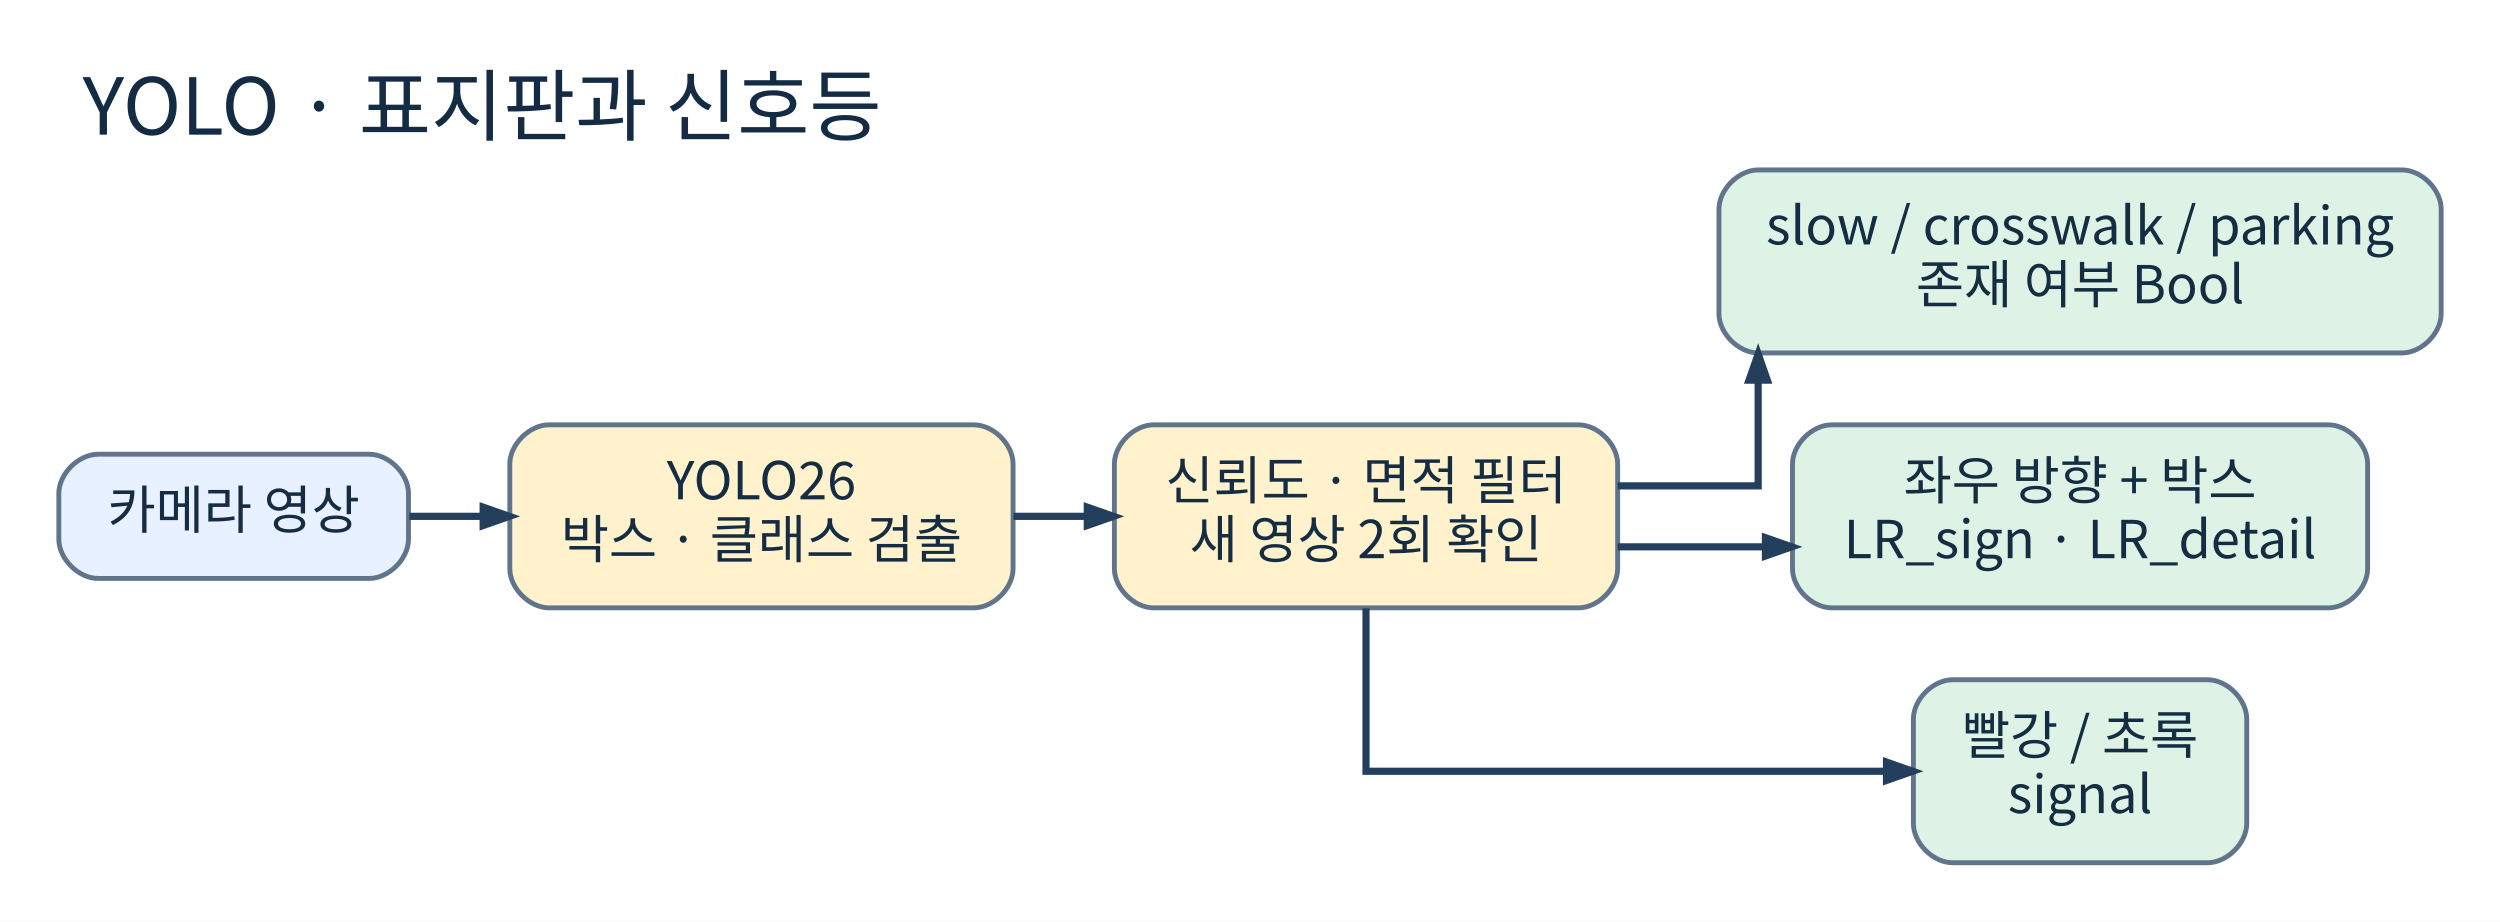
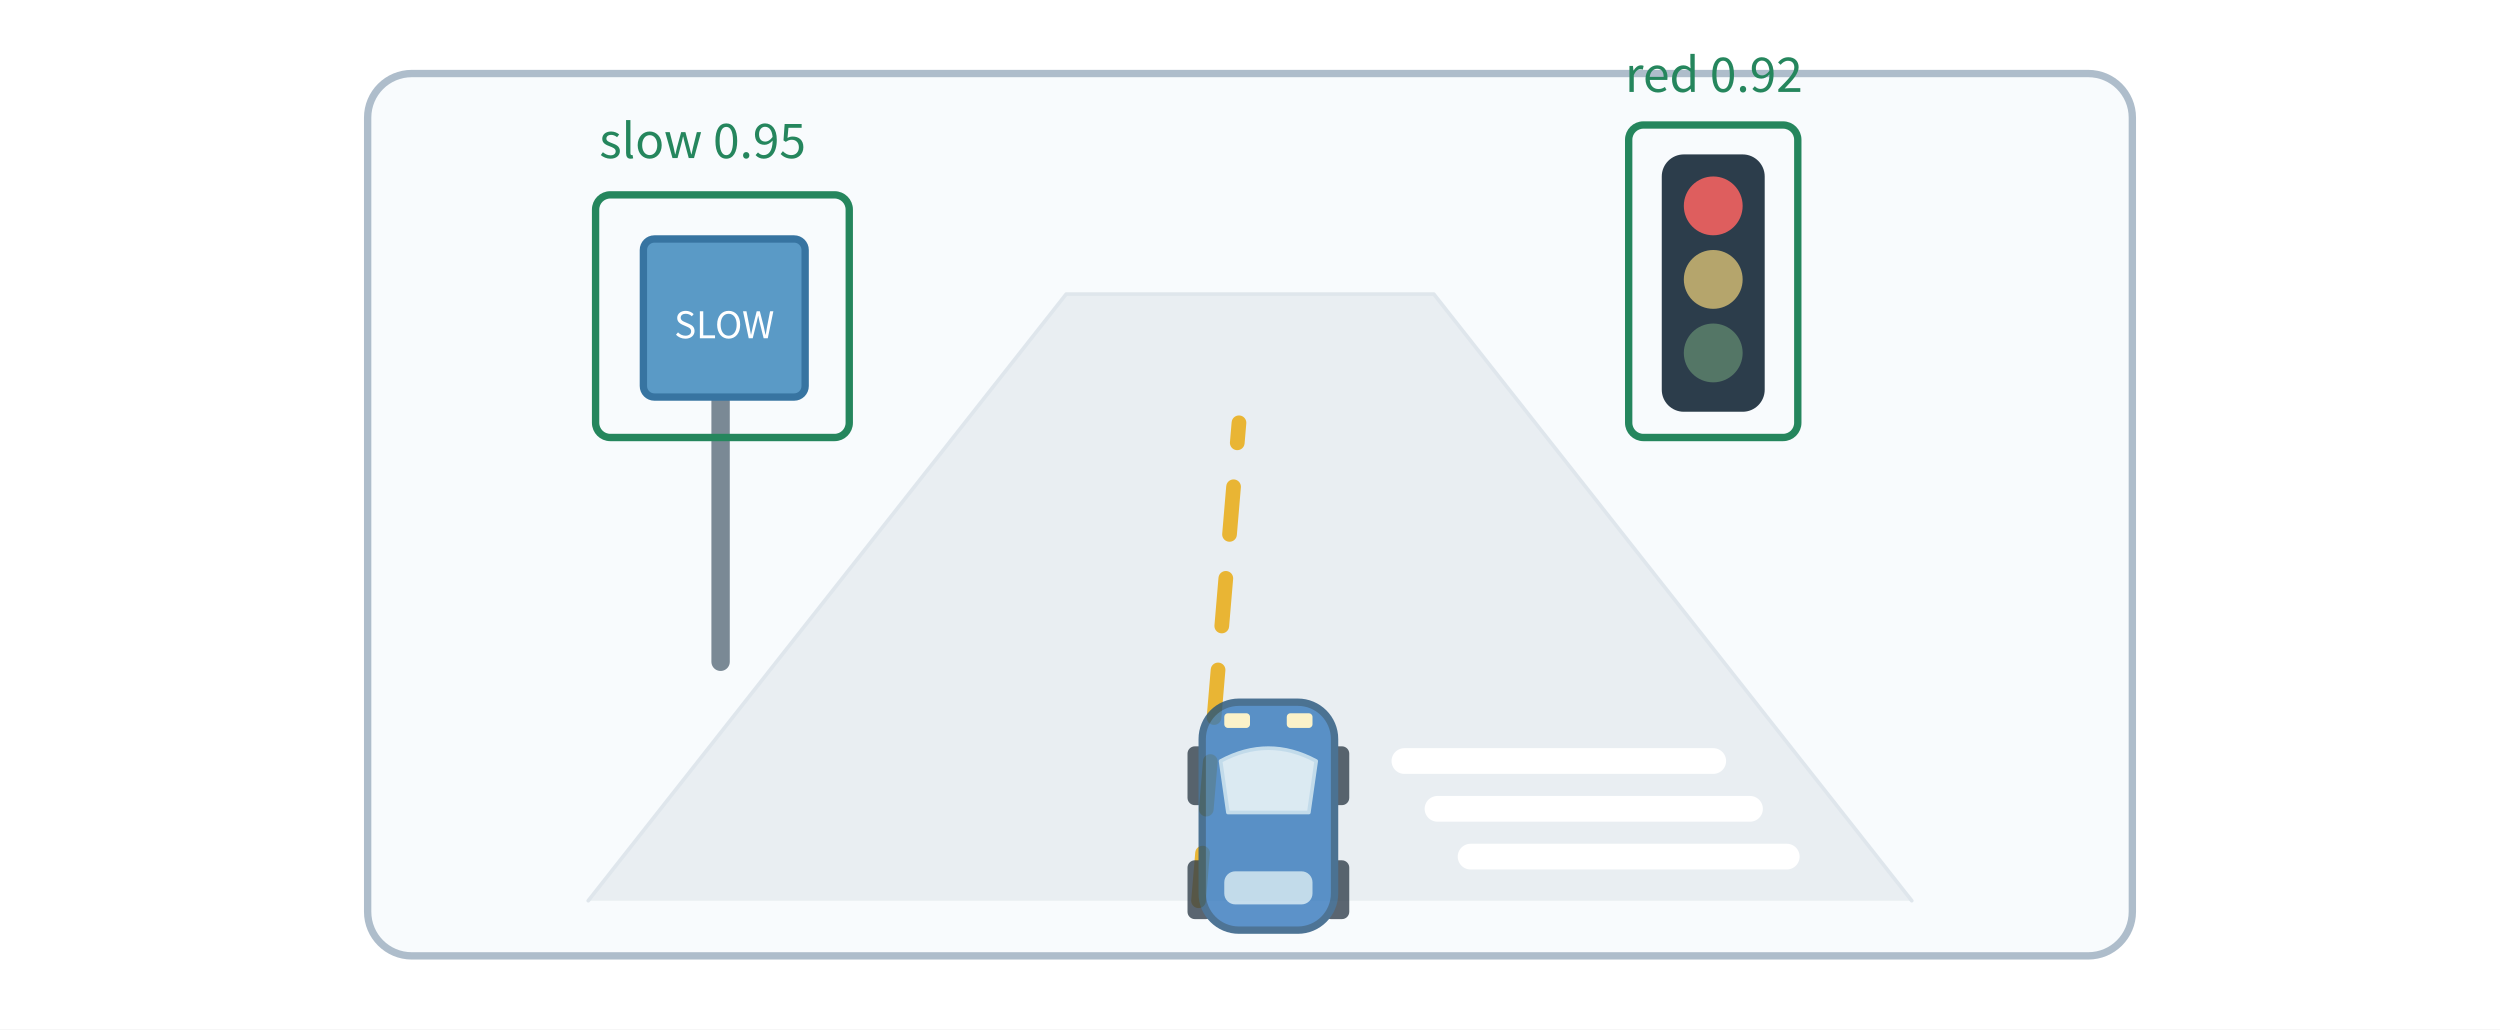
- <svg xmlns="http://www.w3.org/2000/svg" width="765pt" height="282pt" viewBox="0.00 0.00 765.00 282.00">
-   <g id="graph0" class="graph" transform="scale(1 1) rotate(0) translate(18 264)">
-     <polygon fill="white" stroke="transparent" points="-18,18 -18,-264 747,-264 747,18 -18,18" />
-     <text text-anchor="middle" x="129.5" y="-222.8" font-family="Noto Sans CJK KR" font-size="24.00" fill="#132b43">YOLO · 표지판과 신호등</text>
-     <g id="node1" class="node">
-       <path fill="#e8f1ff" stroke="#60758c" stroke-width="1.5" d="M95,-125C95,-125 12,-125 12,-125 6,-125 0,-119 0,-113 0,-113 0,-99 0,-99 0,-93 6,-87 12,-87 12,-87 95,-87 95,-87 101,-87 107,-93 107,-99 107,-99 107,-113 107,-113 107,-119 101,-125 95,-125" />
-       <text text-anchor="middle" x="53.5" y="-102.2" font-family="Noto Sans CJK KR" font-size="16.00" fill="#152d43">카메라 영상</text>
-     </g>
-     <g id="node2" class="node">
-       <path fill="#fff2cc" stroke="#60758c" stroke-width="1.5" d="M280,-134C280,-134 150,-134 150,-134 144,-134 138,-128 138,-122 138,-122 138,-90 138,-90 138,-84 144,-78 150,-78 150,-78 280,-78 280,-78 286,-78 292,-84 292,-90 292,-90 292,-122 292,-122 292,-128 286,-134 280,-134" />
-       <text text-anchor="middle" x="215" y="-111.2" font-family="Noto Sans CJK KR" font-size="16.00" fill="#152d43">YOLO26</text>
-       <text text-anchor="middle" x="215" y="-93.2" font-family="Noto Sans CJK KR" font-size="16.00" fill="#152d43">박스 · 클래스 검출</text>
-     </g>
-     <g id="edge1" class="edge">
-       <path fill="none" stroke="#243f5b" stroke-width="2.2" d="M107.28,-106C107.28,-106 129.85,-106 129.85,-106" />
-       <polygon fill="#243f5b" stroke="#243f5b" stroke-width="2.2" points="129.85,-108.8 137.85,-106 129.85,-103.2 129.85,-108.8" />
-     </g>
-     <g id="node3" class="node">
-       <path fill="#fff2cc" stroke="#60758c" stroke-width="1.5" d="M465,-134C465,-134 335,-134 335,-134 329,-134 323,-128 323,-122 323,-122 323,-90 323,-90 323,-84 329,-78 335,-78 335,-78 465,-78 465,-78 471,-78 477,-84 477,-90 477,-90 477,-122 477,-122 477,-128 471,-134 465,-134" />
-       <text text-anchor="middle" x="400" y="-111.2" font-family="Noto Sans CJK KR" font-size="16.00" fill="#152d43">신뢰도 · 면적 필터</text>
-       <text text-anchor="middle" x="400" y="-93.2" font-family="Noto Sans CJK KR" font-size="16.00" fill="#152d43">새 영상 2회 확인</text>
-     </g>
-     <g id="edge2" class="edge">
-       <path fill="none" stroke="#243f5b" stroke-width="2.2" d="M292.12,-106C292.12,-106 314.71,-106 314.71,-106" />
-       <polygon fill="#243f5b" stroke="#243f5b" stroke-width="2.2" points="314.71,-108.8 322.71,-106 314.71,-103.2 314.71,-108.8" />
-     </g>
-     <g id="node4" class="node">
-       <path fill="#def3e5" stroke="#60758c" stroke-width="1.5" d="M717,-212C717,-212 520,-212 520,-212 514,-212 508,-206 508,-200 508,-200 508,-168 508,-168 508,-162 514,-156 520,-156 520,-156 717,-156 717,-156 723,-156 729,-162 729,-168 729,-168 729,-200 729,-200 729,-206 723,-212 717,-212" />
-       <text text-anchor="middle" x="618.5" y="-189.2" font-family="Noto Sans CJK KR" font-size="16.00" fill="#152d43">slow / crosswalk / parking</text>
-       <text text-anchor="middle" x="618.5" y="-171.2" font-family="Noto Sans CJK KR" font-size="16.00" fill="#152d43">존재 여부 Bool</text>
-     </g>
-     <g id="edge3" class="edge">
-       <path fill="none" stroke="#243f5b" stroke-width="2.2" d="M477.02,-115.33C500.39,-115.33 520,-115.33 520,-115.33 520,-115.33 520,-147.67 520,-147.67" />
-       <polygon fill="#243f5b" stroke="#243f5b" stroke-width="2.2" points="517.2,-147.67 520,-155.67 522.8,-147.67 517.2,-147.67" />
-     </g>
-     <g id="node5" class="node">
-       <path fill="#def3e5" stroke="#60758c" stroke-width="1.5" d="M694.5,-134C694.5,-134 542.5,-134 542.5,-134 536.5,-134 530.5,-128 530.5,-122 530.5,-122 530.5,-90 530.5,-90 530.5,-84 536.5,-78 542.5,-78 542.5,-78 694.5,-78 694.5,-78 700.5,-78 706.5,-84 706.5,-90 706.5,-90 706.5,-122 706.5,-122 706.5,-128 700.5,-134 694.5,-134" />
-       <text text-anchor="middle" x="618.5" y="-111.2" font-family="Noto Sans CJK KR" font-size="16.00" fill="#152d43">좌우 방향 + 박스</text>
-       <text text-anchor="middle" x="618.5" y="-93.2" font-family="Noto Sans CJK KR" font-size="16.00" fill="#152d43">LR_sign · LR_detail</text>
-     </g>
-     <g id="edge4" class="edge">
-       <path fill="none" stroke="#243f5b" stroke-width="2.2" d="M477.03,-96.67C477.03,-96.67 522.22,-96.67 522.22,-96.67" />
-       <polygon fill="#243f5b" stroke="#243f5b" stroke-width="2.2" points="522.22,-99.47 530.22,-96.67 522.22,-93.87 522.22,-99.47" />
-     </g>
-     <g id="node6" class="node">
-       <path fill="#def3e5" stroke="#60758c" stroke-width="1.5" d="M657.5,-56C657.5,-56 579.5,-56 579.5,-56 573.5,-56 567.5,-50 567.5,-44 567.5,-44 567.5,-12 567.5,-12 567.5,-6 573.5,0 579.5,0 579.5,0 657.5,0 657.5,0 663.5,0 669.5,-6 669.5,-12 669.5,-12 669.5,-44 669.5,-44 669.5,-50 663.5,-56 657.5,-56" />
-       <text text-anchor="middle" x="618.5" y="-33.2" font-family="Noto Sans CJK KR" font-size="16.00" fill="#152d43">빨강 / 초록</text>
-       <text text-anchor="middle" x="618.5" y="-15.2" font-family="Noto Sans CJK KR" font-size="16.00" fill="#152d43">signal</text>
-     </g>
-     <g id="edge5" class="edge">
-       <path fill="none" stroke="#243f5b" stroke-width="2.2" d="M400,-77.84C400,-55.5 400,-28 400,-28 400,-28 559.27,-28 559.27,-28" />
-       <polygon fill="#243f5b" stroke="#243f5b" stroke-width="2.2" points="559.27,-30.8 567.27,-28 559.27,-25.2 559.27,-30.8" />
-     </g>
+ <svg xmlns="http://www.w3.org/2000/svg" width="680" height="280" viewBox="0 0 680 280" role="img" aria-labelledby="title">
+   <defs>
+     <marker id="arrow" viewBox="0 0 10 10" refX="8" refY="5" markerWidth="6" markerHeight="6" orient="auto-start-reverse">
+       <path d="M0 0 L10 5 L0 10Z" fill="#3478bc" />
+     </marker>
+     <marker id="greenArrow" viewBox="0 0 10 10" refX="8" refY="5" markerWidth="6" markerHeight="6" orient="auto">
+       <path d="M0 0 L10 5 L0 10Z" fill="#25865d" />
+     </marker>
+     <marker id="purpleArrow" viewBox="0 0 10 10" refX="8" refY="5" markerWidth="6" markerHeight="6" orient="auto">
+       <path d="M0 0 L10 5 L0 10Z" fill="#916ab5" />
+     </marker>
+   </defs>
+   <rect x="0" y="0" width="680" height="280" rx="0" fill="white" stroke="none" stroke-width="2" />
+   <rect x="100" y="20" width="480" height="240" rx="12" fill="#f8fbfd" stroke="#aebdcb" stroke-width="2" />
+   <path d="M160 245 L290 80 H390 L520 245" stroke="#dfe6ec" stroke-width="1" fill="#e9eef2" stroke-linecap="round" stroke-linejoin="round" />
+   <path d="M326 245 L337 115" stroke="#e9b534" stroke-width="4" fill="none" stroke-linecap="round" stroke-linejoin="round" stroke-dasharray="13 12" />
+   <path d="M400 233 H486 M391 220 H476 M382 207 H466" stroke="#fff" stroke-width="7" fill="none" stroke-linecap="round" stroke-linejoin="round" />
+   <path d="M196 180 V85" stroke="#7a8995" stroke-width="5" fill="none" stroke-linecap="round" stroke-linejoin="round" />
+   <rect x="175" y="65" width="44" height="43" rx="3" fill="#5a9ac6" stroke="#3774a1" stroke-width="2" />
+   <text x="197" y="92" font-family="Noto Sans CJK KR, sans-serif" font-size="10" fill="white" text-anchor="middle">SLOW</text>
+   <rect x="162" y="53" width="69" height="66" rx="4" fill="none" stroke="#25865d" stroke-width="2" />
+   <text x="163" y="43" font-family="Noto Sans CJK KR, sans-serif" font-size="13" fill="#25865d" text-anchor="start">slow 0.95</text>
+   <rect x="452" y="42" width="28" height="70" rx="6" fill="#2c3d4b" stroke="none" stroke-width="2" />
+   <circle cx="466" cy="56" r="8" fill="#de5e5e" stroke="none" stroke-width="2" />
+   <circle cx="466" cy="76" r="8" fill="#b5a56c" stroke="none" stroke-width="2" />
+   <circle cx="466" cy="96" r="8" fill="#547666" stroke="none" stroke-width="2" />
+   <rect x="443" y="34" width="46" height="85" rx="4" fill="none" stroke="#25865d" stroke-width="2" />
+   <text x="442" y="25" font-family="Noto Sans CJK KR, sans-serif" font-size="13" fill="#25865d" text-anchor="start">red 0.92</text>
+   <g transform="translate(345 222) rotate(0)" opacity="0.8">
+     <rect x="-22" y="-19" width="7" height="16" rx="2" fill="#32404c" stroke="none" stroke-width="2" />
+     <rect x="15" y="-19" width="7" height="16" rx="2" fill="#32404c" stroke="none" stroke-width="2" />
+     <rect x="-22" y="12" width="7" height="16" rx="2" fill="#32404c" stroke="none" stroke-width="2" />
+     <rect x="15" y="12" width="7" height="16" rx="2" fill="#32404c" stroke="none" stroke-width="2" />
+     <rect x="-18" y="-31" width="36" height="62" rx="10" fill="#3478bc" stroke="#23527b" stroke-width="2" />
+     <path d="M-13 -15 Q0 -22 13 -15 L11 -1 L-11 -1 Z" stroke="#b8d6e9" stroke-width="1" fill="#d7e8f3" stroke-linecap="round" stroke-linejoin="round" />
+     <rect x="-12" y="15" width="24" height="9" rx="3" fill="#b8d6e9" stroke="none" stroke-width="2" />
+     <rect x="-12" y="-28" width="7" height="4" rx="1" fill="#fff3bf" stroke="none" stroke-width="2" />
+     <rect x="5" y="-28" width="7" height="4" rx="1" fill="#fff3bf" stroke="none" stroke-width="2" />
  </g>
</svg>
